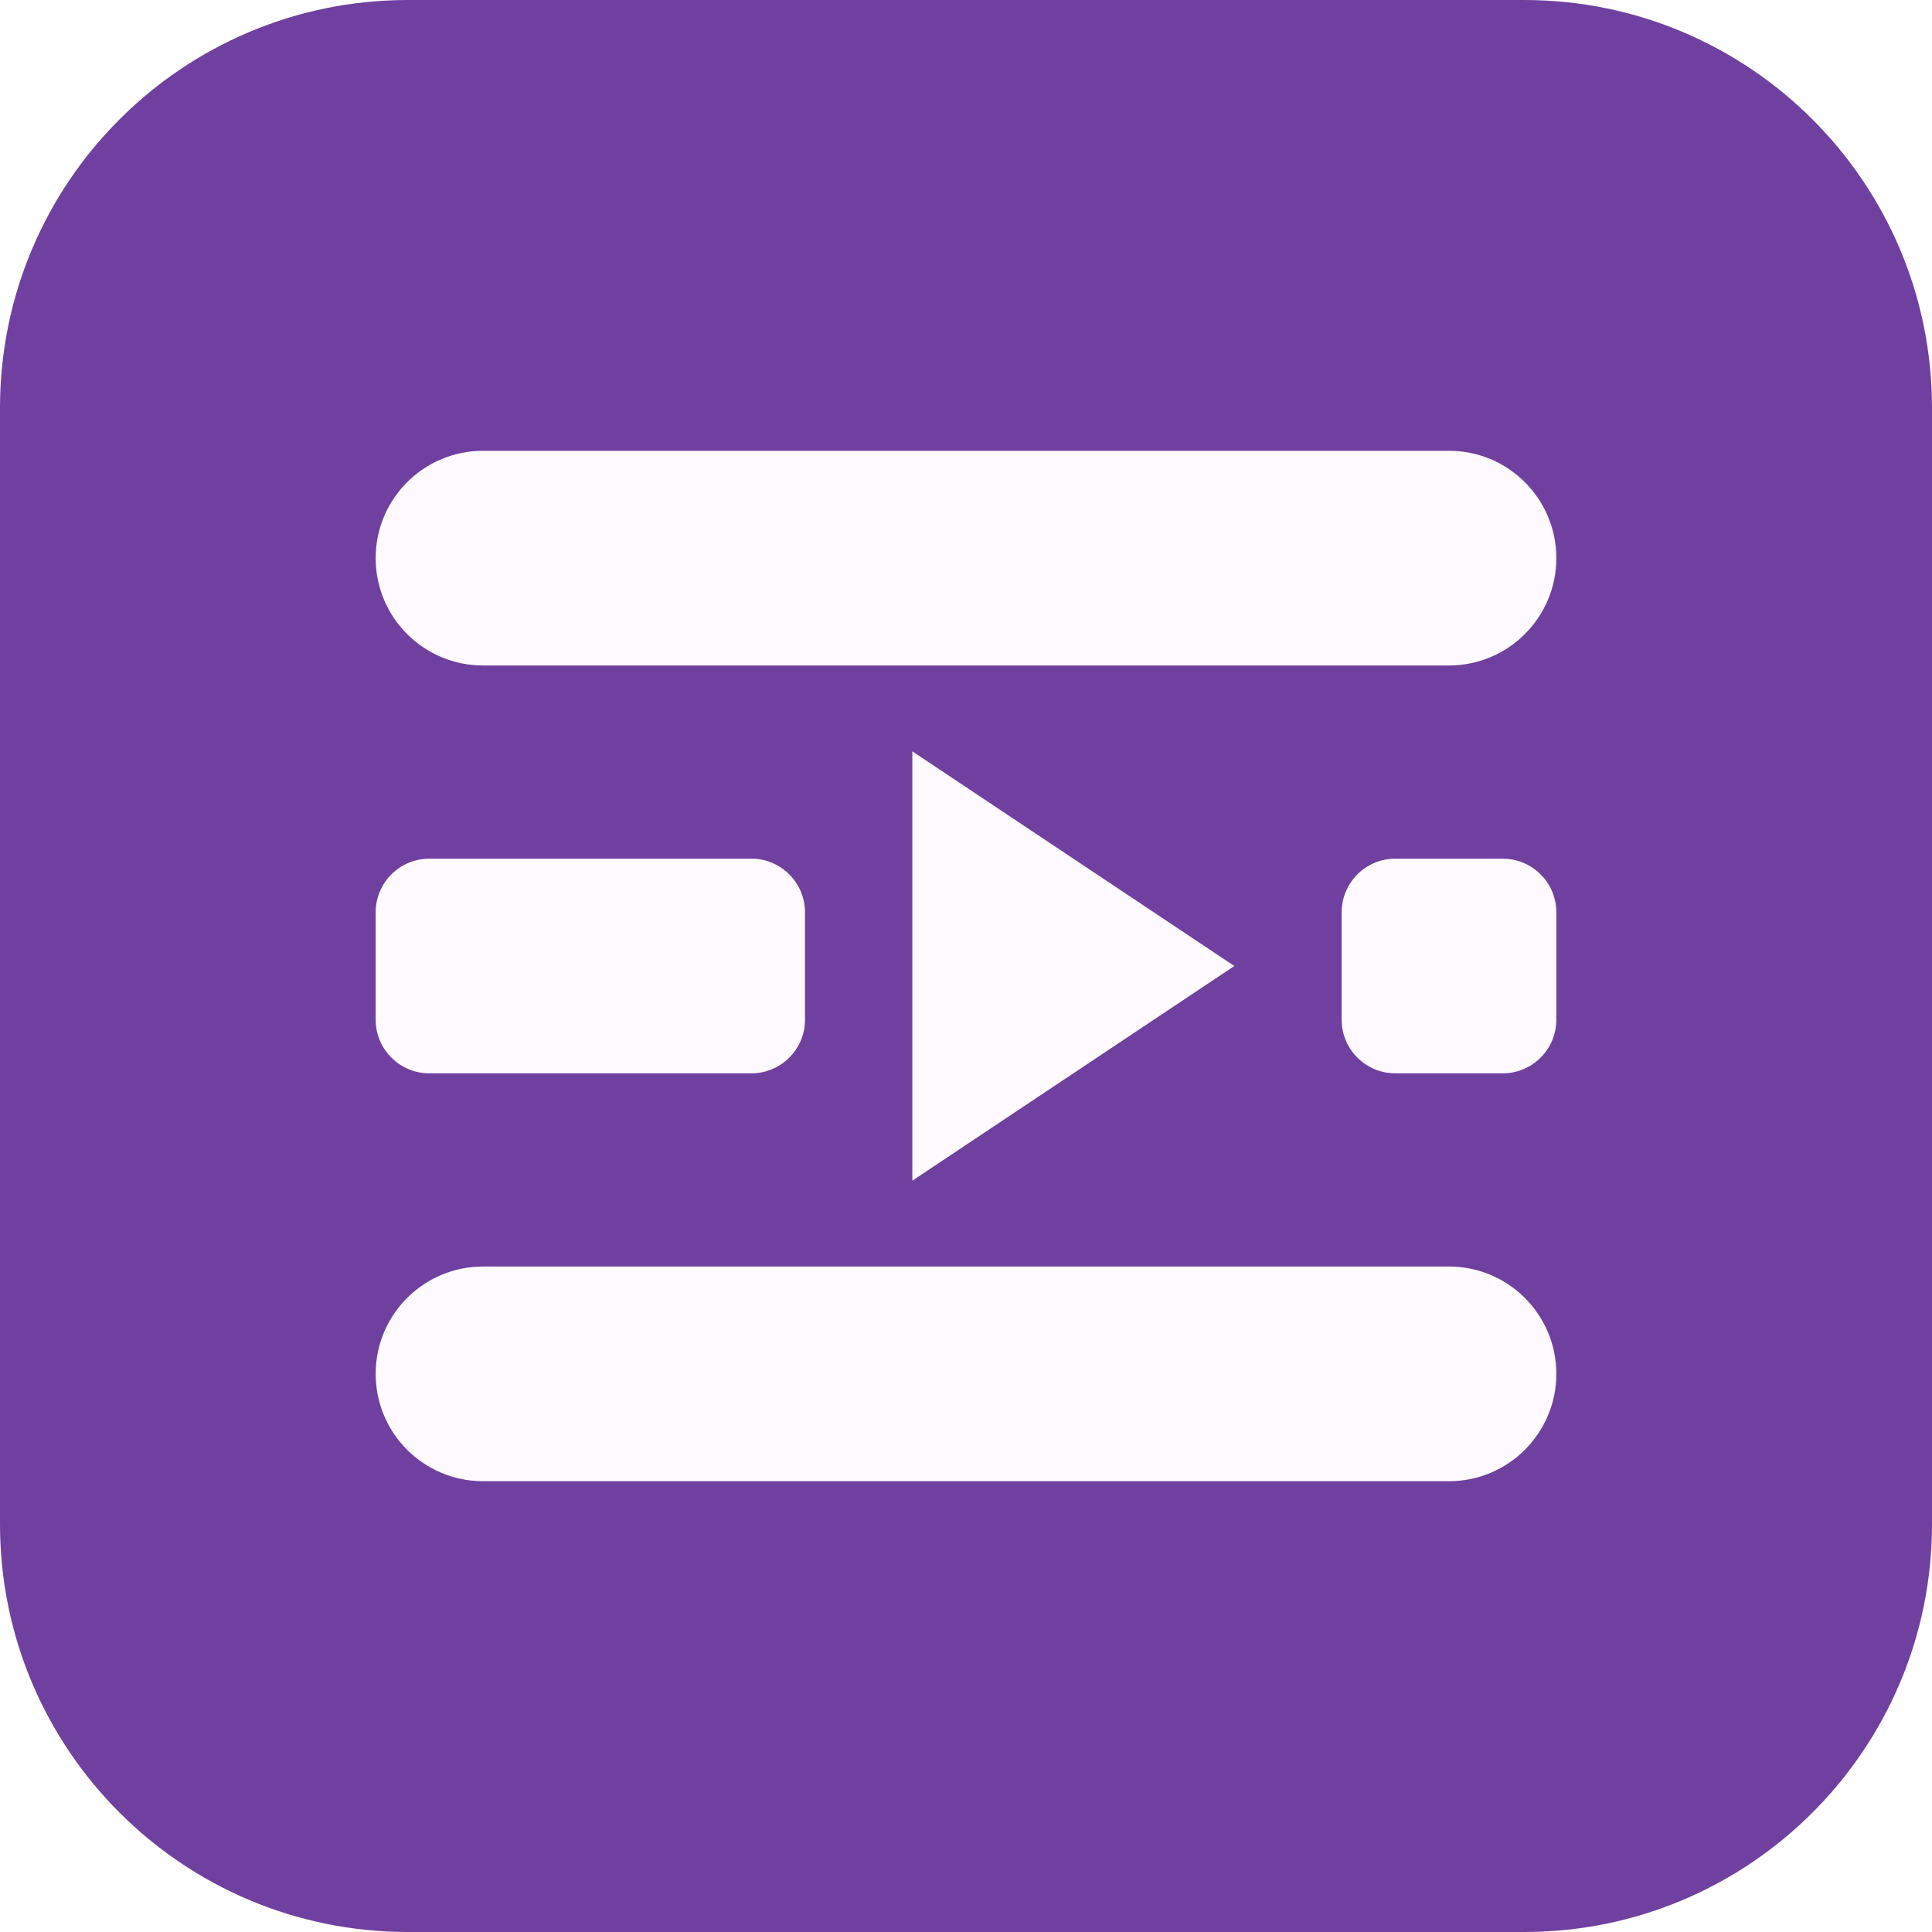
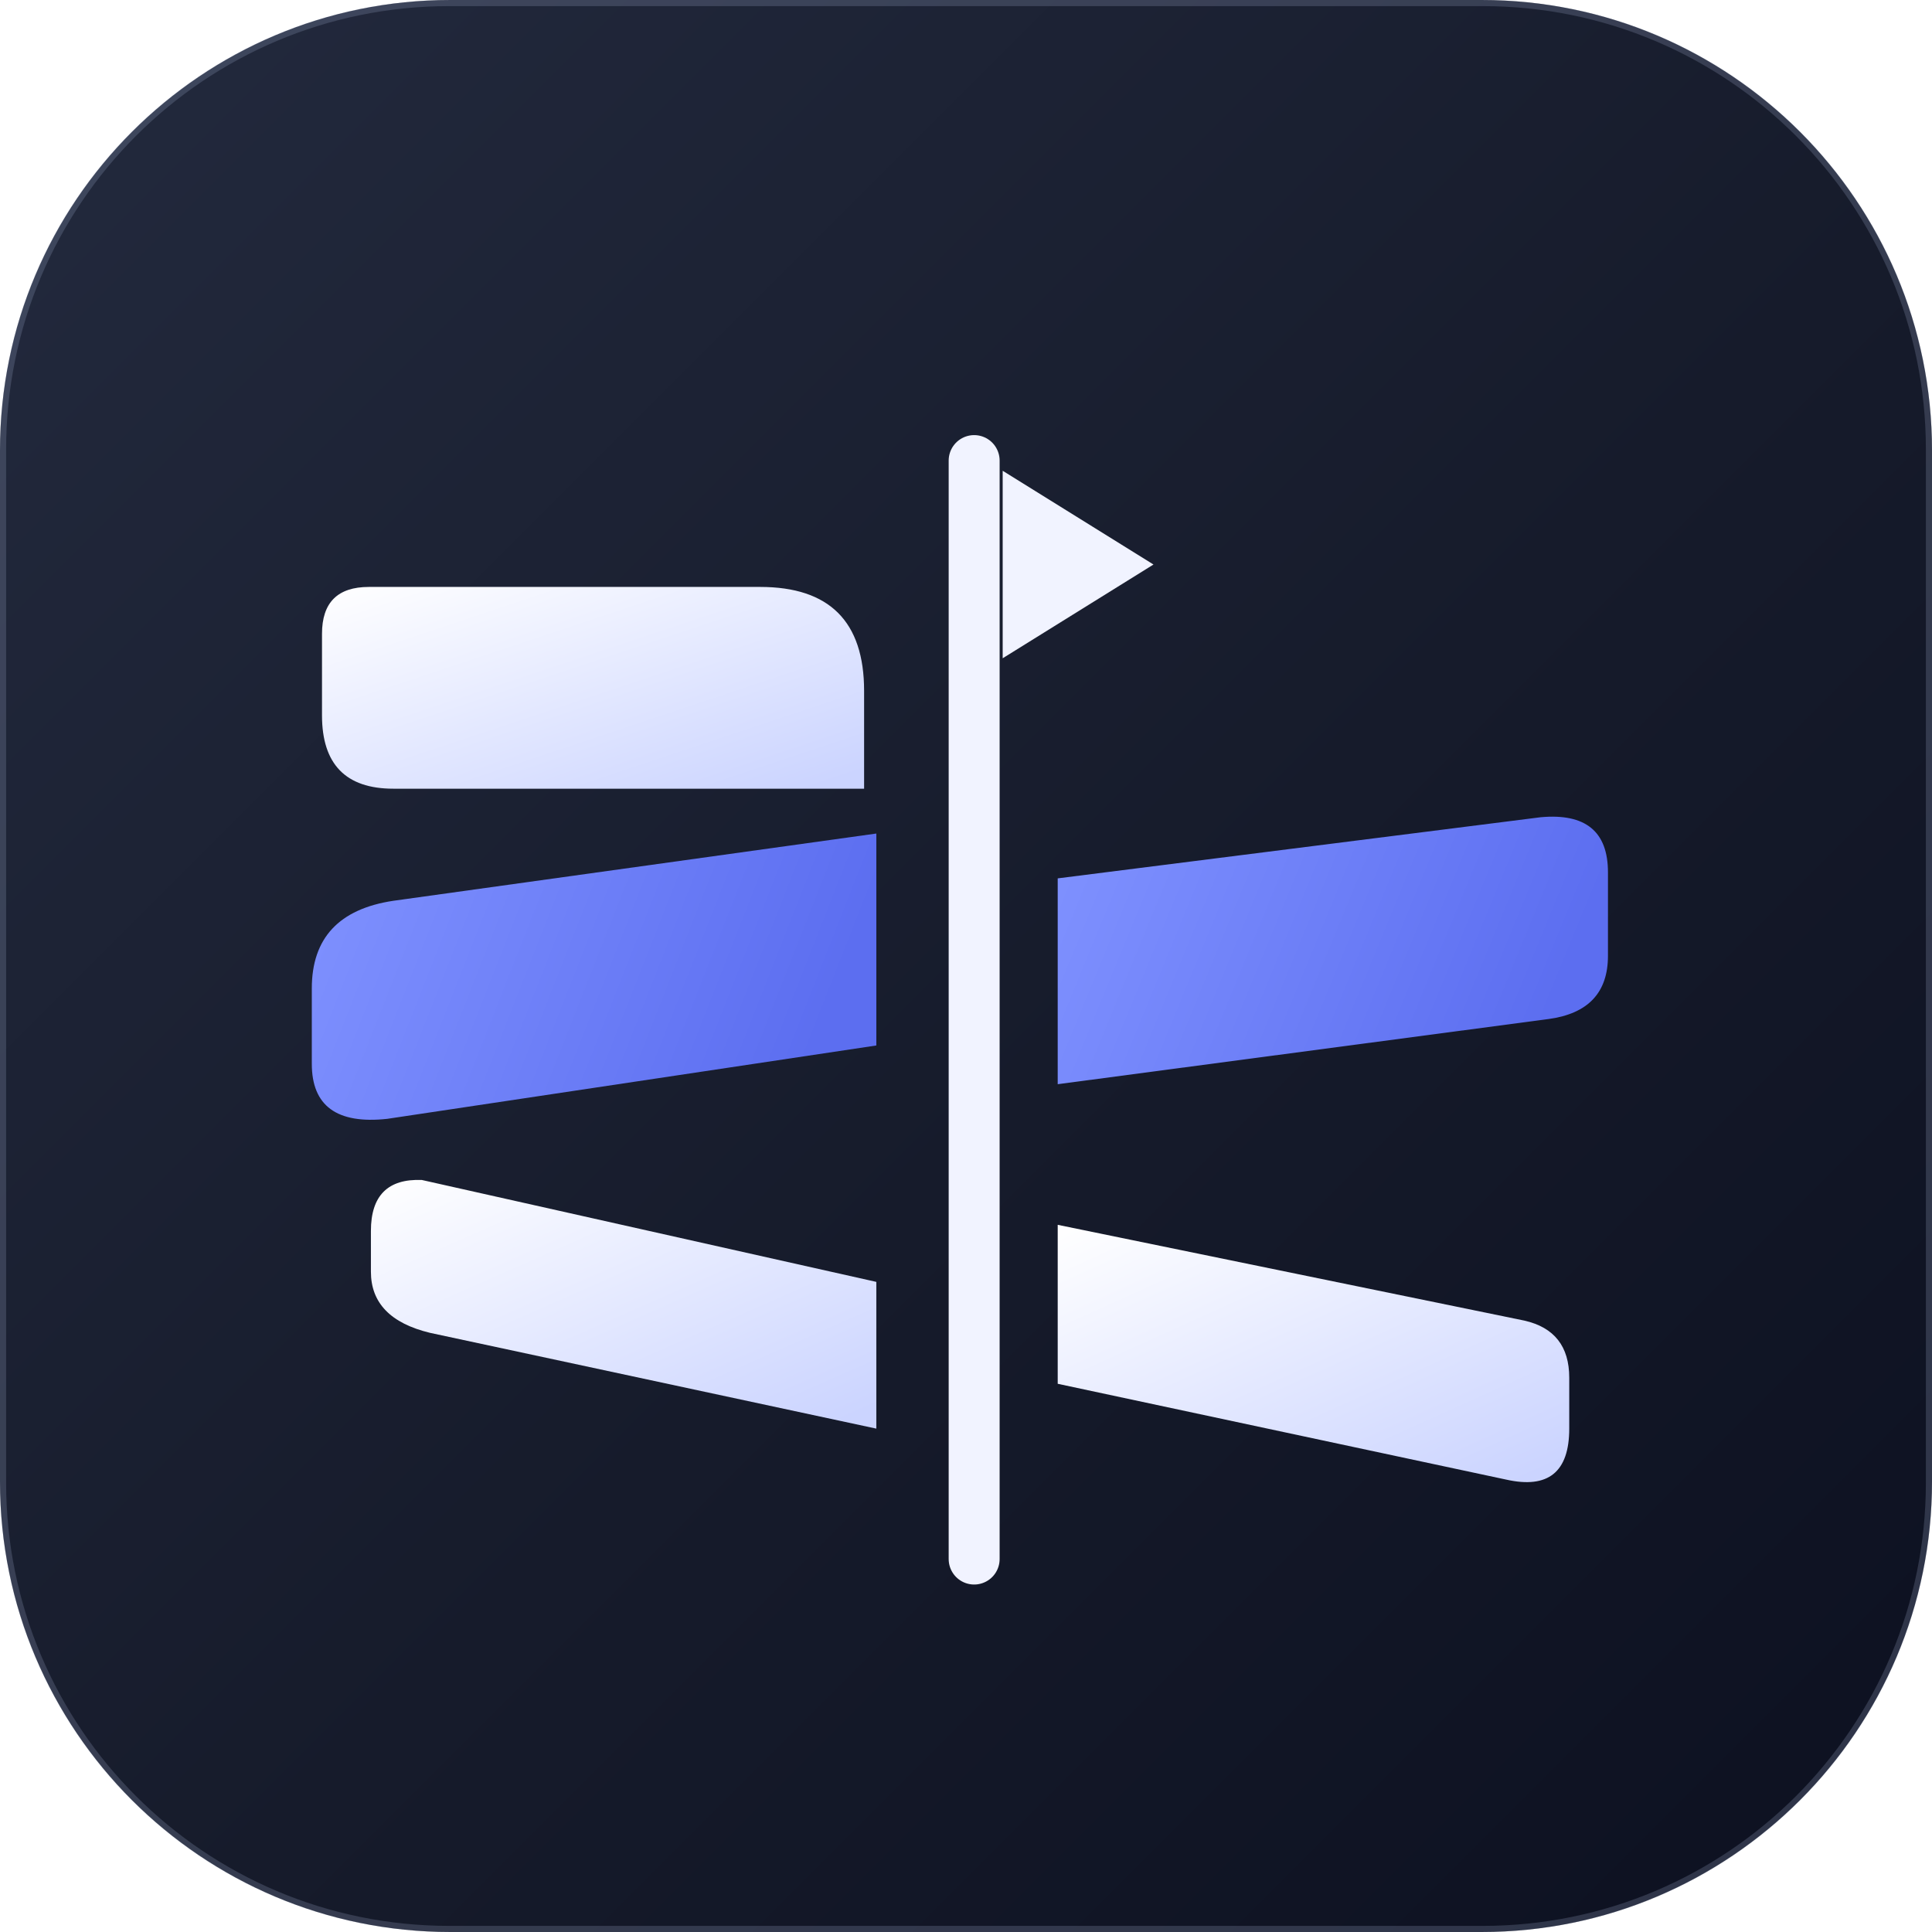
- <svg xmlns="http://www.w3.org/2000/svg" viewBox="0 0 180 180">
-   <rect width="180" height="180" rx="38" fill="#7040a0" />
-   <g fill="#fffaff">
-     <rect x="35" y="42" width="110" height="20" rx="10" />
-     <rect x="35" y="80" width="40" height="20" rx="5" />
-     <path d="M85 70 115 90 85 110Z" />
-     <rect x="125" y="80" width="20" height="20" rx="5" />
-     <rect x="35" y="118" width="110" height="20" rx="10" />
+ <svg xmlns="http://www.w3.org/2000/svg" viewBox="38 38 948 948" role="img" aria-labelledby="wc-title">
+   <defs>
+     <linearGradient id="wc-bg" x1="0" y1="0" x2="1" y2="1">
+       <stop stop-color="#232A3E" />
+       <stop offset=".55" stop-color="#161B2B" />
+       <stop offset="1" stop-color="#0C1020" />
+     </linearGradient>
+     <linearGradient id="wc-violet" x1="0" y1="0" x2="1" y2=".2">
+       <stop stop-color="#8092FF" />
+       <stop offset="1" stop-color="#5C6EF0" />
+     </linearGradient>
+     <linearGradient id="wc-pearl" x1="0" y1="0" x2=".9" y2="1">
+       <stop stop-color="#FFFFFF" />
+       <stop offset="1" stop-color="#CBD4FF" />
+     </linearGradient>
+     <clipPath id="wc-tile">
+       <rect x="38" y="38" width="948" height="948" rx="221" />
+     </clipPath>
+   </defs>
+   <rect x="38" y="38" width="948" height="948" rx="221" fill="url(#wc-bg)" />
+   <g clip-path="url(#wc-tile)">
+     <path d="M219 326 H411 Q462 326 462 377 V425 H231 Q196 425 196 389 V349 Q196 326 219 326 Z" fill="url(#wc-pearl)" />
+     <path d="M231 480 L468 447 V551 L228 587 Q191 591 191 560 V523 Q191 486 231 480 Z" fill="url(#wc-violet)" />
+     <path d="M557 469 L794 439 Q827 436 827 466 V507 Q827 534 798 538 L557 570 Z" fill="url(#wc-violet)" />
+     <path d="M245 617 L468 667 V739 L249 692 Q220 685 220 662 V642 Q220 616 245 617 Z" fill="url(#wc-pearl)" />
+     <path d="M557 639 L786 686 Q808 691 808 714 V739 Q808 771 777 764 L557 717 Z" fill="url(#wc-pearl)" />
+     <path d="M516 264 V803" stroke="#F1F3FF" stroke-width="25" stroke-linecap="round" />
+     <path d="M530 269 L604 315 L530 361 Z" fill="#F1F3FF" />
  </g>
+   <rect x="39.5" y="39.5" width="945" height="945" rx="219" fill="none" stroke="#909CB8" stroke-opacity=".26" stroke-width="3" />
</svg>
